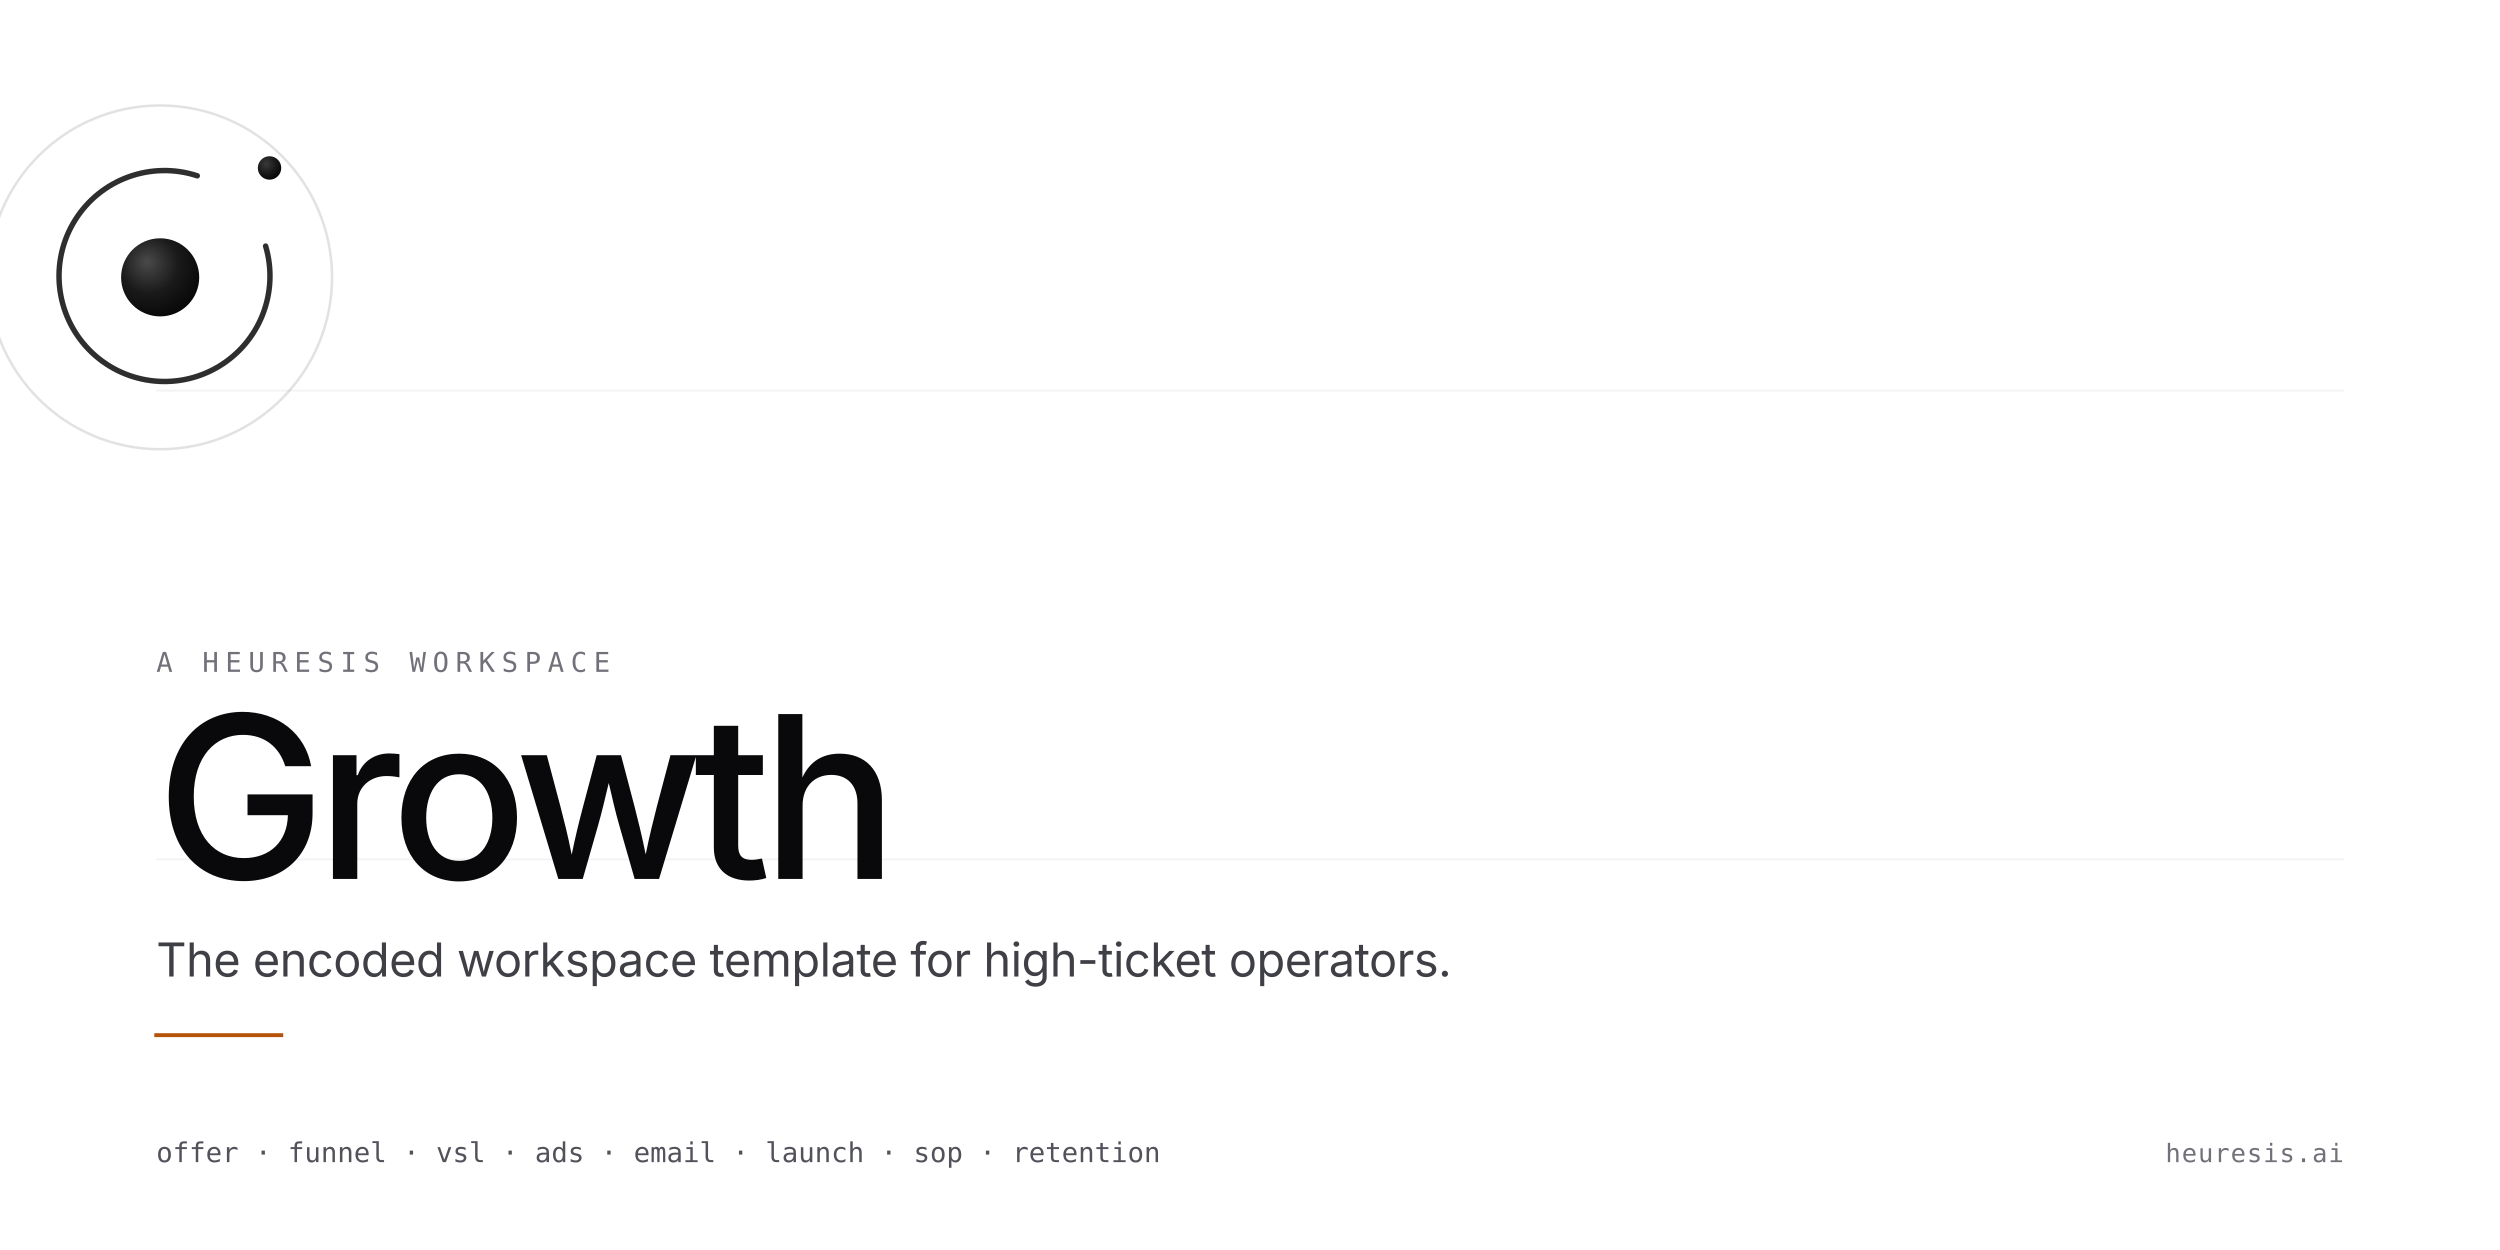
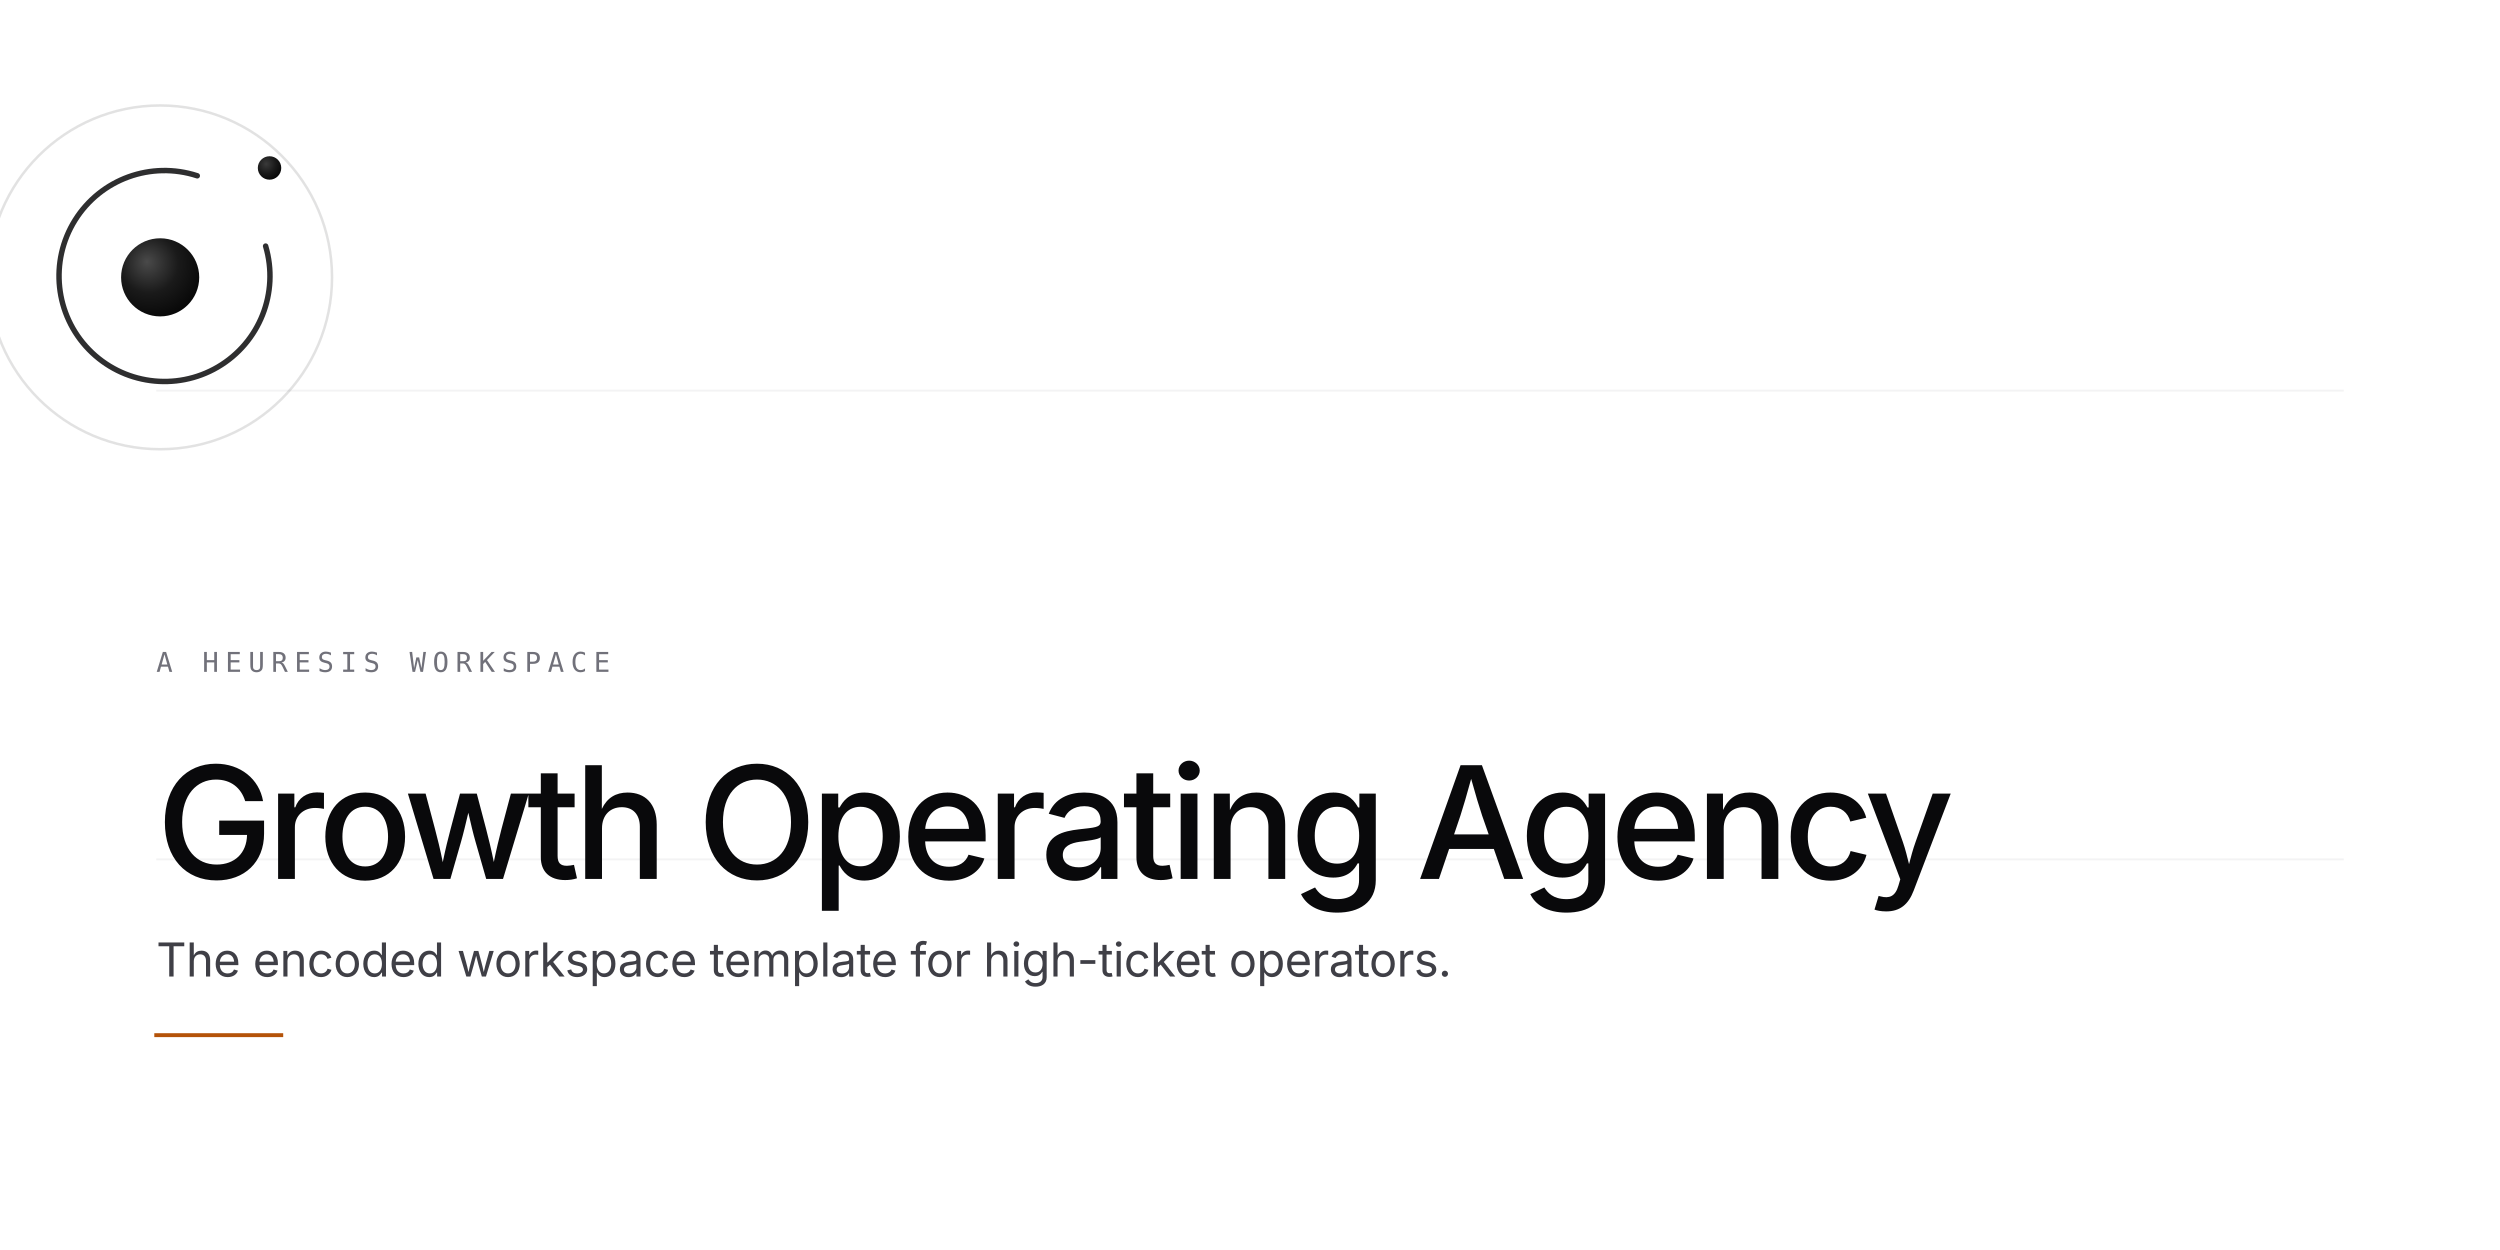
- <svg xmlns="http://www.w3.org/2000/svg" viewBox="0 0 1280 640" width="1280" height="640" role="img" aria-label="Growth — a Heuresis workspace template">
+ <svg xmlns="http://www.w3.org/2000/svg" viewBox="0 0 1280 640" width="1280" height="640" role="img" aria-label="Growth Operating Agency — a Heuresis workspace template">
  <defs>
    <radialGradient id="gs-core-l" cx="38%" cy="35%" r="68%" fx="33%" fy="30%">
      <stop offset="0%" stop-color="#4A4A4A" />
      <stop offset="55%" stop-color="#1A1A1A" />
      <stop offset="100%" stop-color="#080808" />
    </radialGradient>
    <radialGradient id="gs-particle-l" cx="36%" cy="33%" r="70%">
      <stop offset="0%" stop-color="#3A3A3A" />
      <stop offset="60%" stop-color="#181818" />
      <stop offset="100%" stop-color="#080808" />
    </radialGradient>
    <style>
      .gs-title { font-family: "Geist", "Inter", system-ui, -apple-system, "Segoe UI", Roboto, sans-serif; font-weight: 500; letter-spacing: -0.04em; fill: #09090b; }
      .gs-subtitle { font-family: "Geist", "Inter", system-ui, -apple-system, "Segoe UI", Roboto, sans-serif; font-weight: 400; letter-spacing: -0.01em; fill: #3f3f46; }
      .gs-tagline { font-family: "Geist Mono", "JetBrains Mono", "SF Mono", Menlo, Consolas, monospace; font-weight: 400; fill: #52525b; }
      .gs-label { font-family: "Geist Mono", "JetBrains Mono", "SF Mono", Menlo, Consolas, monospace; font-weight: 500; letter-spacing: 0.24em; text-transform: uppercase; fill: #71717a; }
      .gs-meta { font-family: "Geist Mono", "JetBrains Mono", "SF Mono", Menlo, Consolas, monospace; font-weight: 400; letter-spacing: 0.04em; fill: #71717a; }
    </style>
  </defs>
  <rect width="1280" height="640" fill="#ffffff" />
  <g transform="translate(80 200)" opacity="0.05">
    <path d="M 0 0 L 1120 0" stroke="#09090b" stroke-width="1" />
    <path d="M 0 240 L 1120 240" stroke="#09090b" stroke-width="1" />
  </g>
  <g transform="translate(80 140)">
    <g transform="translate(-128 -128) scale(1)">
      <g transform="translate(-126 -126) scale(1)">
        <circle cx="256" cy="256" r="88" fill="none" stroke="#09090b" stroke-width="1.3" opacity="0.12" />
        <path d="M 310,240 A 54,54 0 1,1 275,204" fill="none" stroke="#09090b" stroke-width="2.8" stroke-linecap="round" opacity="0.85" />
        <circle cx="256" cy="256" r="20" fill="url(#gs-core-l)" />
        <circle cx="312" cy="200" r="6" fill="url(#gs-particle-l)" />
      </g>
    </g>
  </g>
  <g transform="translate(80 0)">
    <text class="gs-label" x="0" y="344" font-size="14">A  HEURESIS  WORKSPACE</text>
-     <text class="gs-title" x="0" y="450" font-size="116">Growth</text>
+     <text class="gs-title" x="0" y="450" font-size="80">Growth Operating Agency</text>
    <text class="gs-subtitle" x="0" y="500" font-size="24">The encoded workspace template for high-ticket operators.</text>
    <line x1="0" y1="530" x2="64" y2="530" stroke="#b45309" stroke-width="2" stroke-linecap="square" />
  </g>
-   <g transform="translate(80 595)">
-     <text class="gs-tagline" x="0" y="0" font-size="14">offer  ·  funnel  ·  vsl  ·  ads  ·  email  ·  launch  ·  sop  ·  retention</text>
-   </g>
-   <g transform="translate(1200 595)">
-     <text class="gs-meta" x="0" y="0" font-size="13" text-anchor="end">heuresis.ai</text>
-   </g>
+   <g transform="translate(1200 595)">  </g>
</svg>
